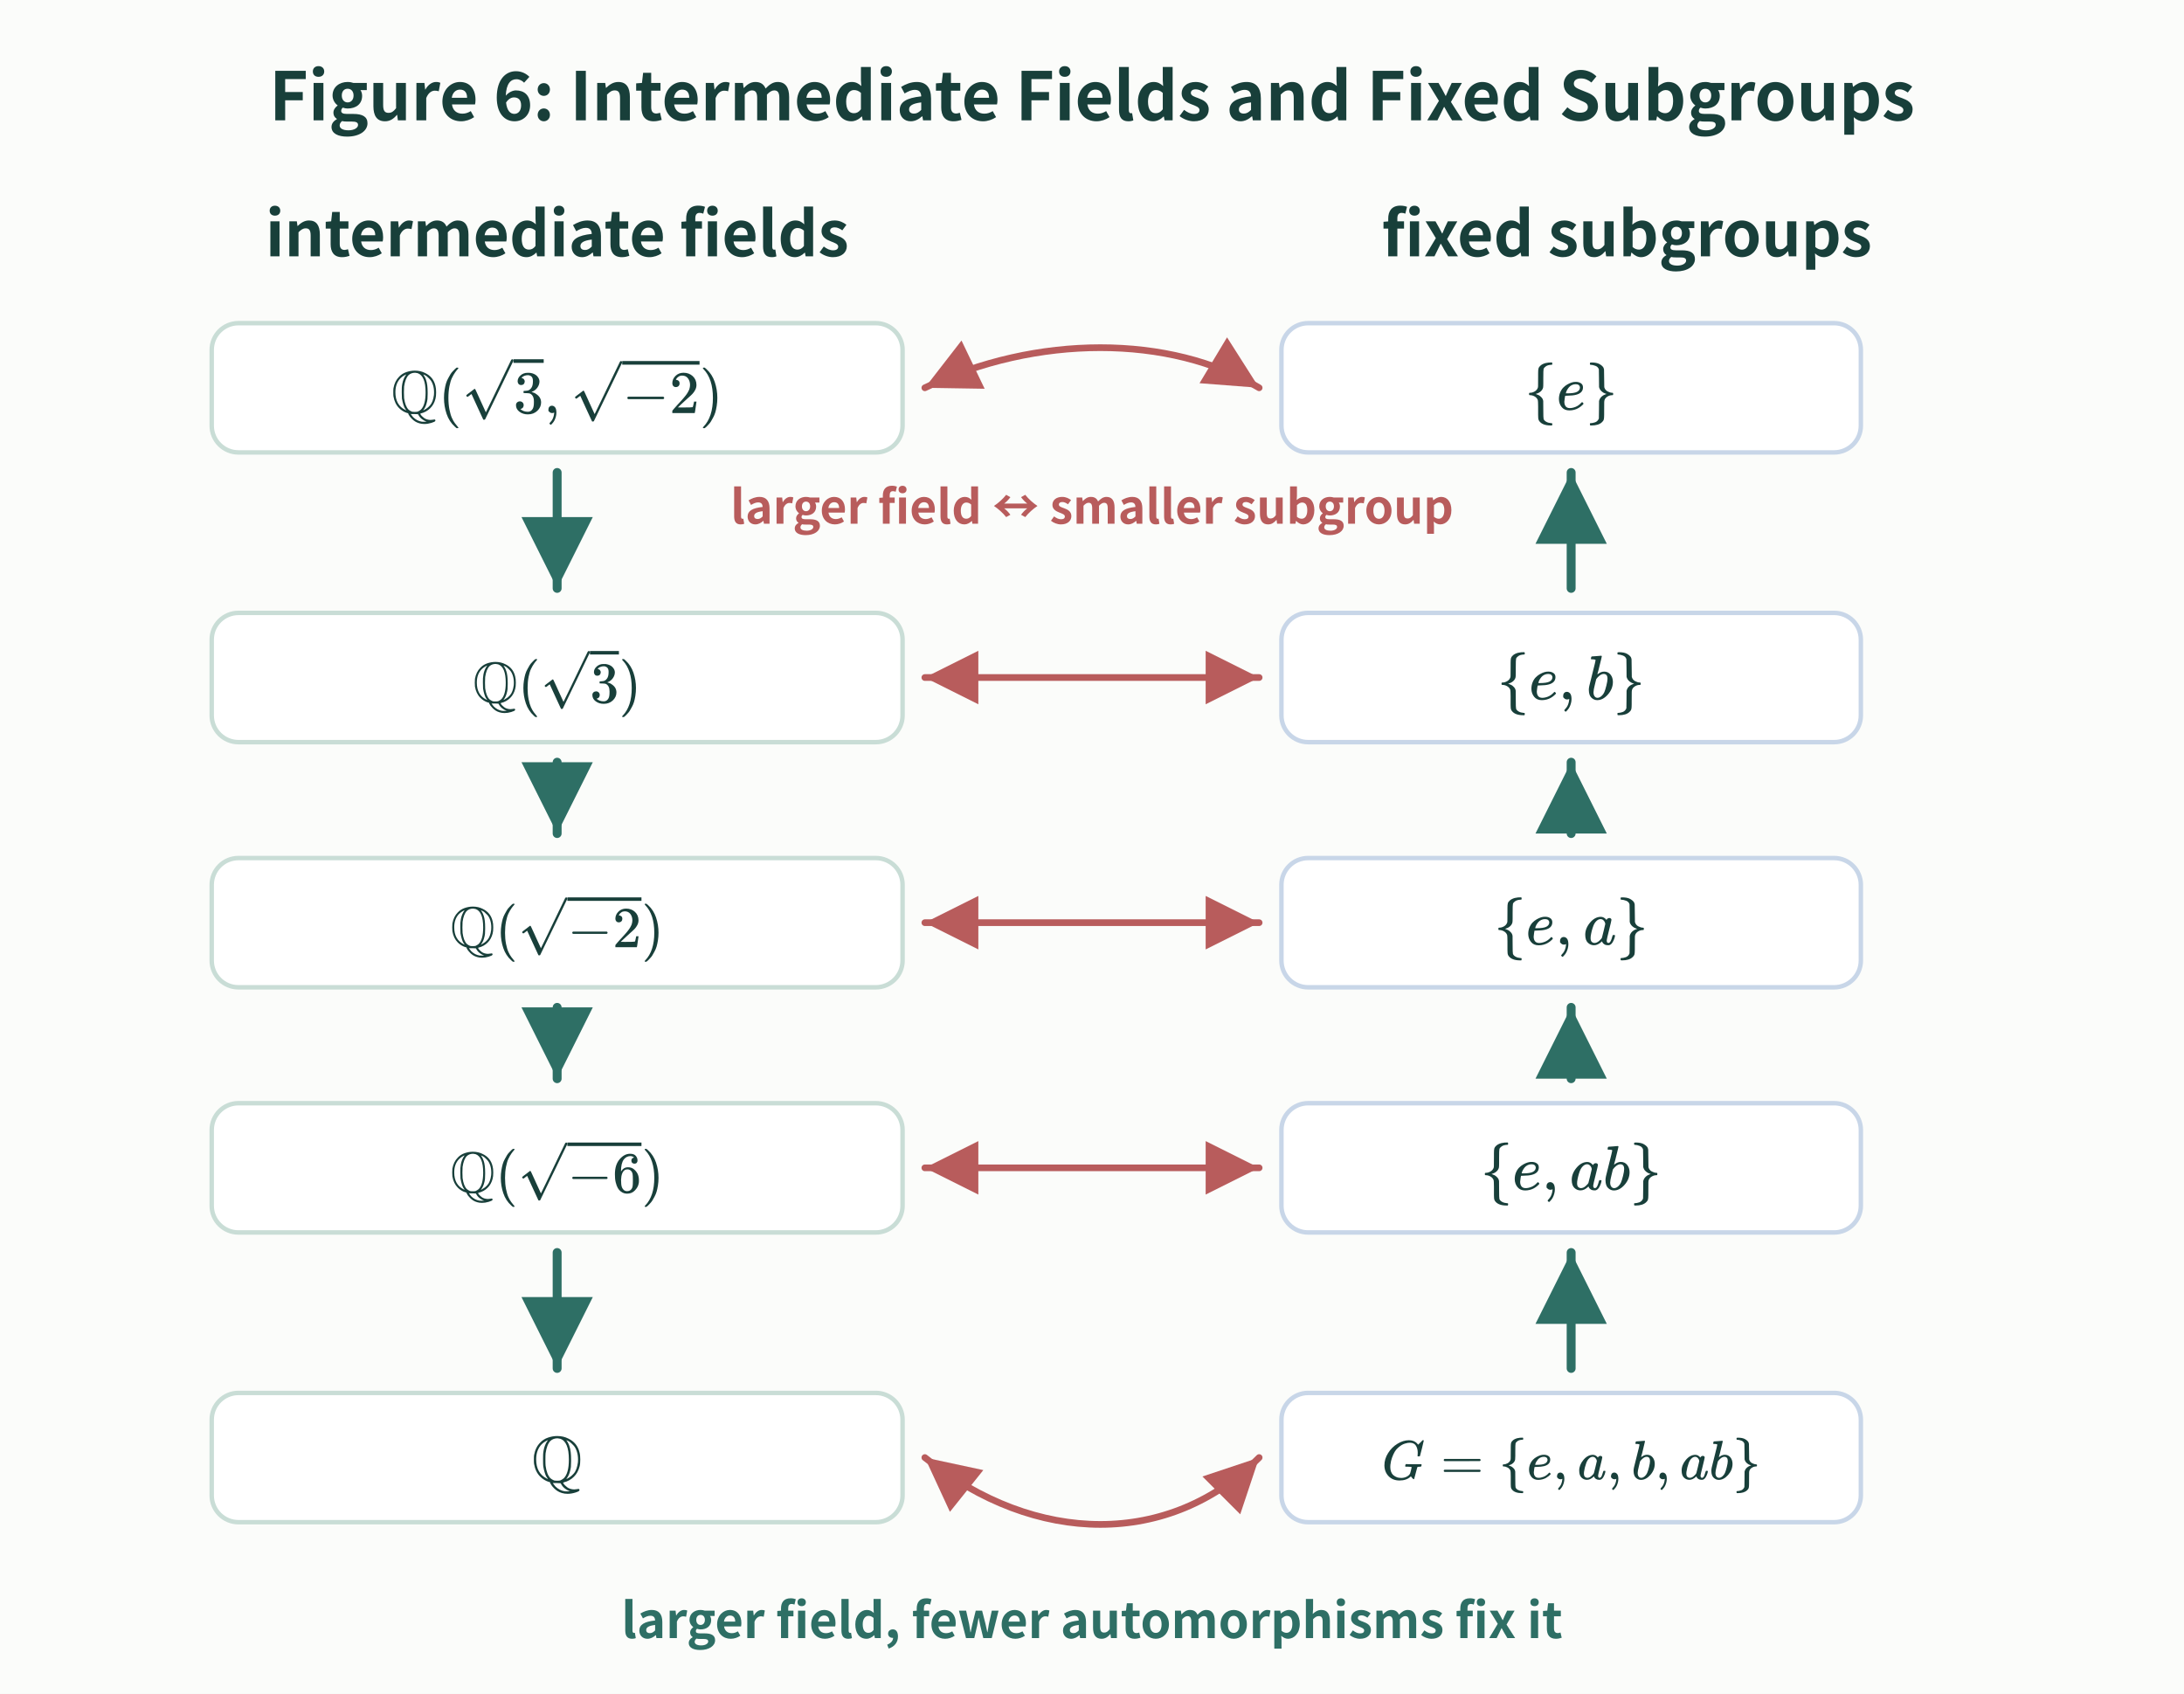
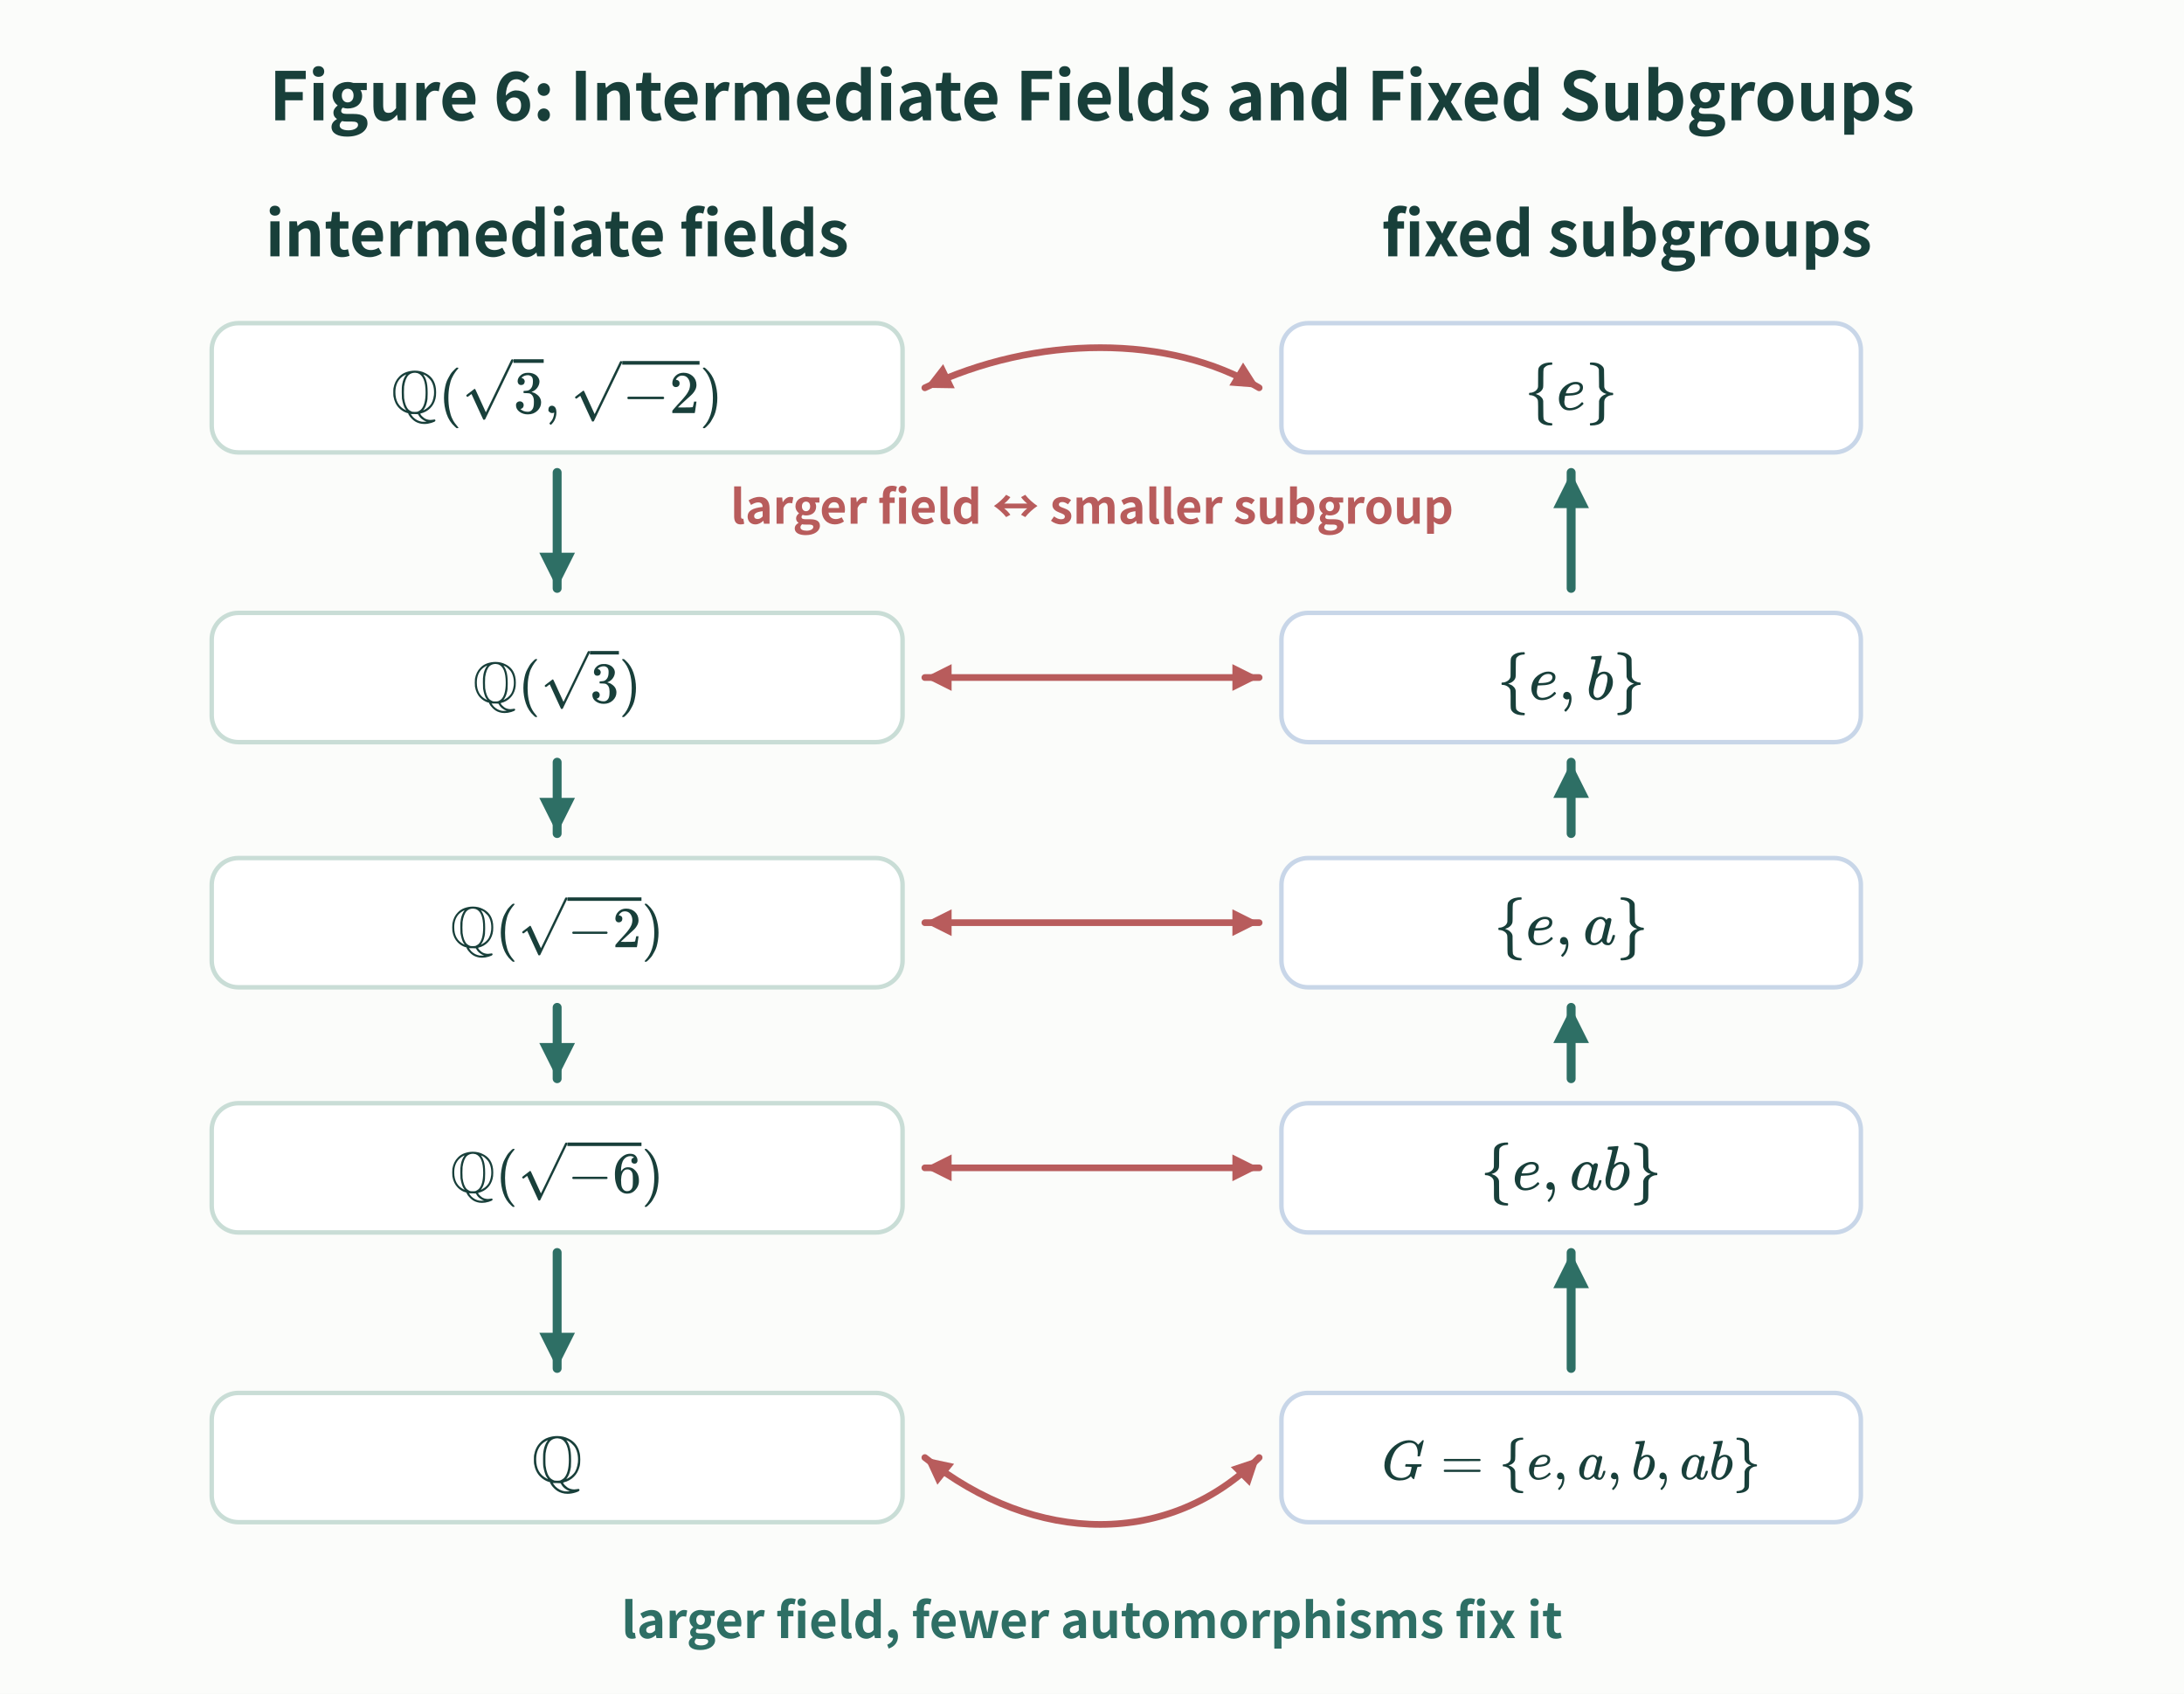
<svg xmlns="http://www.w3.org/2000/svg" width="980" height="760" viewBox="0 0 980 760" role="img" aria-label="Figure 6: Intermediate Fields and Fixed Subgroups">
  <rect width="100%" height="100%" fill="#fbfcfa" />
  <defs>
-     <marker id="arrow" markerWidth="12" markerHeight="12" refX="10" refY="6" orient="auto">
-       <path d="M2,2 L10,6 L2,10 Z" fill="#2e6f65" />
+     <marker id="arrow" markerWidth="6" markerHeight="6" refX="5" refY="3" orient="auto">
+       <path d="M1,1 L5,3 L1,5 Z" fill="#2e6f65" />
    </marker>
-     <marker id="arrowStart" markerWidth="12" markerHeight="12" refX="2" refY="6" orient="auto">
-       <path d="M10,2 L2,6 L10,10 Z" fill="#2e6f65" />
+     <marker id="arrowStart" markerWidth="6" markerHeight="6" refX="1" refY="3" orient="auto">
+       <path d="M5,1 L1,3 L5,5 Z" fill="#2e6f65" />
    </marker>
-     <marker id="arrowRed" markerWidth="12" markerHeight="12" refX="10" refY="6" orient="auto">
-       <path d="M2,2 L10,6 L2,10 Z" fill="#b85c5c" />
+     <marker id="arrowRed" markerWidth="6" markerHeight="6" refX="5" refY="3" orient="auto">
+       <path d="M1,1 L5,3 L1,5 Z" fill="#b85c5c" />
    </marker>
-     <marker id="arrowStartRed" markerWidth="12" markerHeight="12" refX="2" refY="6" orient="auto">
-       <path d="M10,2 L2,6 L10,10 Z" fill="#b85c5c" />
+     <marker id="arrowStartRed" markerWidth="6" markerHeight="6" refX="1" refY="3" orient="auto">
+       <path d="M5,1 L1,3 L5,5 Z" fill="#b85c5c" />
    </marker>
    <filter id="shadow" x="-20%" y="-20%" width="140%" height="140%">
      <feDropShadow dx="0" dy="3" stdDeviation="4" flood-color="#12332f" flood-opacity="0.12" />
    </filter>
  </defs>
  <text x="490.0" y="54" font-family="Microsoft YaHei, Noto Sans CJK SC, Arial, sans-serif" font-size="30" font-weight="700" fill="#183f3a" text-anchor="middle">Figure 6: Intermediate Fields and Fixed Subgroups</text>
  <text x="250" y="115" font-family="Microsoft YaHei, Noto Sans CJK SC, Arial, sans-serif" font-size="28" font-weight="700" fill="#183f3a" text-anchor="middle">intermediate fields</text>
  <text x="730" y="115" font-family="Microsoft YaHei, Noto Sans CJK SC, Arial, sans-serif" font-size="28" font-weight="700" fill="#183f3a" text-anchor="middle">fixed subgroups</text>
  <rect x="95" y="145" width="310" height="58" rx="12" fill="#fff" stroke="#c9ddd6" stroke-width="2" />
  <rect x="95" y="275" width="310" height="58" rx="12" fill="#fff" stroke="#c9ddd6" stroke-width="2" />
  <rect x="95" y="385" width="310" height="58" rx="12" fill="#fff" stroke="#c9ddd6" stroke-width="2" />
  <rect x="95" y="495" width="310" height="58" rx="12" fill="#fff" stroke="#c9ddd6" stroke-width="2" />
  <rect x="95" y="625" width="310" height="58" rx="12" fill="#fff" stroke="#c9ddd6" stroke-width="2" />
  <svg x="175.55" y="159.56" width="148.91" height="32.56" viewBox="0 -949 5484.7 1199" color="#183f3a" overflow="visible">
    <g stroke="currentColor" fill="currentColor" stroke-width="0" transform="scale(1,-1)">
      <g data-mml-node="math">
        <g data-mml-node="TeXAtom" data-mjx-texclass="ORD">
          <g data-mml-node="mi">
            <path data-c="211A" d="M480 -10Q480 -13 486 -24T507 -50T541 -80T588 -104T648 -114Q666 -114 688 -110T714 -106Q724 -106 728 -114T729 -130Q723 -145 663 -163T548 -181Q503 -181 463 -169T395 -139T343 -97T307 -56T284 -19L280 -3L262 1Q188 24 131 81Q57 155 37 275Q34 292 34 342T37 410Q58 528 131 601Q179 652 248 676T388 701Q485 701 562 661Q698 595 731 448Q742 410 742 341T731 235Q707 141 646 81Q616 50 575 27T493 -5L480 -10ZM568 342Q568 613 437 659L395 666Q329 666 286 626Q232 570 213 439Q210 408 210 342T213 246Q231 113 286 57Q309 37 342 23Q357 19 389 19Q420 19 437 23Q469 38 491 57Q568 134 568 342ZM174 341V354Q174 393 175 419T183 484T205 561T246 635L249 639Q246 639 224 627T193 608Q189 606 183 601T169 589T155 577Q69 491 69 344Q69 133 231 52Q247 42 247 46Q247 46 246 48Q231 69 222 85T200 141T177 239Q174 269 174 341ZM708 341Q708 410 689 467T640 556T588 606T546 630Q532 638 531 638Q530 638 531 635Q563 590 577 543Q602 472 602 341V316Q602 264 599 230T580 144T531 48Q529 44 532 45T546 52Q575 68 596 84T642 128T683 200T706 299Q708 327 708 341ZM391 -17H333Q329 -15 326 -15Q324 -15 324 -17Q324 -21 362 -68Q424 -130 506 -143Q518 -144 544 -144Q569 -144 577 -143L589 -141L575 -139Q544 -127 509 -101T453 -37L442 -19L391 -17Z" />
          </g>
        </g>
        <g data-mml-node="mo" transform="translate(778,0)">
          <path data-c="28" d="M94 250Q94 319 104 381T127 488T164 576T202 643T244 695T277 729T302 750H315H319Q333 750 333 741Q333 738 316 720T275 667T226 581T184 443T167 250T184 58T225 -81T274 -167T316 -220T333 -241Q333 -250 318 -250H315H302L274 -226Q180 -141 137 -14T94 250Z" />
        </g>
        <g data-mml-node="msqrt" transform="translate(1167,0)">
          <g transform="translate(853,0)">
            <g data-mml-node="mn">
              <path data-c="33" d="M127 463Q100 463 85 480T69 524Q69 579 117 622T233 665Q268 665 277 664Q351 652 390 611T430 522Q430 470 396 421T302 350L299 348Q299 347 308 345T337 336T375 315Q457 262 457 175Q457 96 395 37T238 -22Q158 -22 100 21T42 130Q42 158 60 175T105 193Q133 193 151 175T169 130Q169 119 166 110T159 94T148 82T136 74T126 70T118 67L114 66Q165 21 238 21Q293 21 321 74Q338 107 338 175V195Q338 290 274 322Q259 328 213 329L171 330L168 332Q166 335 166 348Q166 366 174 366Q202 366 232 371Q266 376 294 413T322 525V533Q322 590 287 612Q265 626 240 626Q208 626 181 615T143 592T132 580H135Q138 579 143 578T153 573T165 566T175 555T183 540T186 520Q186 498 172 481T127 463Z" />
            </g>
          </g>
          <g data-mml-node="mo" transform="translate(0,89)">
            <path data-c="221A" d="M95 178Q89 178 81 186T72 200T103 230T169 280T207 309Q209 311 212 311H213Q219 311 227 294T281 177Q300 134 312 108L397 -77Q398 -77 501 136T707 565T814 786Q820 800 834 800Q841 800 846 794T853 782V776L620 293L385 -193Q381 -200 366 -200Q357 -200 354 -197Q352 -195 256 15L160 225L144 214Q129 202 113 190T95 178Z" />
          </g>
          <rect width="500" height="60" x="853" y="829" />
        </g>
        <g data-mml-node="mo" transform="translate(2520,0)">
          <path data-c="2C" d="M78 35T78 60T94 103T137 121Q165 121 187 96T210 8Q210 -27 201 -60T180 -117T154 -158T130 -185T117 -194Q113 -194 104 -185T95 -172Q95 -168 106 -156T131 -126T157 -76T173 -3V9L172 8Q170 7 167 6T161 3T152 1T140 0Q113 0 96 17Z" />
        </g>
        <g data-mml-node="msqrt" transform="translate(2964.7,0)">
          <g transform="translate(853,0)">
            <g data-mml-node="mo">
              <path data-c="2212" d="M84 237T84 250T98 270H679Q694 262 694 250T679 230H98Q84 237 84 250Z" />
            </g>
            <g data-mml-node="mn" transform="translate(778,0)">
              <path data-c="32" d="M109 429Q82 429 66 447T50 491Q50 562 103 614T235 666Q326 666 387 610T449 465Q449 422 429 383T381 315T301 241Q265 210 201 149L142 93L218 92Q375 92 385 97Q392 99 409 186V189H449V186Q448 183 436 95T421 3V0H50V19V31Q50 38 56 46T86 81Q115 113 136 137Q145 147 170 174T204 211T233 244T261 278T284 308T305 340T320 369T333 401T340 431T343 464Q343 527 309 573T212 619Q179 619 154 602T119 569T109 550Q109 549 114 549Q132 549 151 535T170 489Q170 464 154 447T109 429Z" />
            </g>
          </g>
          <g data-mml-node="mo" transform="translate(0,59.5)">
            <path data-c="221A" d="M95 178Q89 178 81 186T72 200T103 230T169 280T207 309Q209 311 212 311H213Q219 311 227 294T281 177Q300 134 312 108L397 -77Q398 -77 501 136T707 565T814 786Q820 800 834 800Q841 800 846 794T853 782V776L620 293L385 -193Q381 -200 366 -200Q357 -200 354 -197Q352 -195 256 15L160 225L144 214Q129 202 113 190T95 178Z" />
          </g>
          <rect width="1278" height="60" x="853" y="799.5" />
        </g>
        <g data-mml-node="mo" transform="translate(5095.7,0)">
          <path data-c="29" d="M60 749L64 750Q69 750 74 750H86L114 726Q208 641 251 514T294 250Q294 182 284 119T261 12T224 -76T186 -143T145 -194T113 -227T90 -246Q87 -249 86 -250H74Q66 -250 63 -250T58 -247T55 -238Q56 -237 66 -225Q221 -64 221 250T66 725Q56 737 55 738Q55 746 60 749Z" />
        </g>
      </g>
    </g>
  </svg>
  <svg x="212.16" y="290.54" width="75.68" height="31.20" viewBox="0 -949 2909 1199" color="#183f3a" overflow="visible">
    <g stroke="currentColor" fill="currentColor" stroke-width="0" transform="scale(1,-1)">
      <g data-mml-node="math">
        <g data-mml-node="TeXAtom" data-mjx-texclass="ORD">
          <g data-mml-node="mi">
            <path data-c="211A" d="M480 -10Q480 -13 486 -24T507 -50T541 -80T588 -104T648 -114Q666 -114 688 -110T714 -106Q724 -106 728 -114T729 -130Q723 -145 663 -163T548 -181Q503 -181 463 -169T395 -139T343 -97T307 -56T284 -19L280 -3L262 1Q188 24 131 81Q57 155 37 275Q34 292 34 342T37 410Q58 528 131 601Q179 652 248 676T388 701Q485 701 562 661Q698 595 731 448Q742 410 742 341T731 235Q707 141 646 81Q616 50 575 27T493 -5L480 -10ZM568 342Q568 613 437 659L395 666Q329 666 286 626Q232 570 213 439Q210 408 210 342T213 246Q231 113 286 57Q309 37 342 23Q357 19 389 19Q420 19 437 23Q469 38 491 57Q568 134 568 342ZM174 341V354Q174 393 175 419T183 484T205 561T246 635L249 639Q246 639 224 627T193 608Q189 606 183 601T169 589T155 577Q69 491 69 344Q69 133 231 52Q247 42 247 46Q247 46 246 48Q231 69 222 85T200 141T177 239Q174 269 174 341ZM708 341Q708 410 689 467T640 556T588 606T546 630Q532 638 531 638Q530 638 531 635Q563 590 577 543Q602 472 602 341V316Q602 264 599 230T580 144T531 48Q529 44 532 45T546 52Q575 68 596 84T642 128T683 200T706 299Q708 327 708 341ZM391 -17H333Q329 -15 326 -15Q324 -15 324 -17Q324 -21 362 -68Q424 -130 506 -143Q518 -144 544 -144Q569 -144 577 -143L589 -141L575 -139Q544 -127 509 -101T453 -37L442 -19L391 -17Z" />
          </g>
        </g>
        <g data-mml-node="mo" transform="translate(778,0)">
          <path data-c="28" d="M94 250Q94 319 104 381T127 488T164 576T202 643T244 695T277 729T302 750H315H319Q333 750 333 741Q333 738 316 720T275 667T226 581T184 443T167 250T184 58T225 -81T274 -167T316 -220T333 -241Q333 -250 318 -250H315H302L274 -226Q180 -141 137 -14T94 250Z" />
        </g>
        <g data-mml-node="msqrt" transform="translate(1167,0)">
          <g transform="translate(853,0)">
            <g data-mml-node="mn">
              <path data-c="33" d="M127 463Q100 463 85 480T69 524Q69 579 117 622T233 665Q268 665 277 664Q351 652 390 611T430 522Q430 470 396 421T302 350L299 348Q299 347 308 345T337 336T375 315Q457 262 457 175Q457 96 395 37T238 -22Q158 -22 100 21T42 130Q42 158 60 175T105 193Q133 193 151 175T169 130Q169 119 166 110T159 94T148 82T136 74T126 70T118 67L114 66Q165 21 238 21Q293 21 321 74Q338 107 338 175V195Q338 290 274 322Q259 328 213 329L171 330L168 332Q166 335 166 348Q166 366 174 366Q202 366 232 371Q266 376 294 413T322 525V533Q322 590 287 612Q265 626 240 626Q208 626 181 615T143 592T132 580H135Q138 579 143 578T153 573T165 566T175 555T183 540T186 520Q186 498 172 481T127 463Z" />
            </g>
          </g>
          <g data-mml-node="mo" transform="translate(0,89)">
            <path data-c="221A" d="M95 178Q89 178 81 186T72 200T103 230T169 280T207 309Q209 311 212 311H213Q219 311 227 294T281 177Q300 134 312 108L397 -77Q398 -77 501 136T707 565T814 786Q820 800 834 800Q841 800 846 794T853 782V776L620 293L385 -193Q381 -200 366 -200Q357 -200 354 -197Q352 -195 256 15L160 225L144 214Q129 202 113 190T95 178Z" />
          </g>
          <rect width="500" height="60" x="853" y="829" />
        </g>
        <g data-mml-node="mo" transform="translate(2520,0)">
          <path data-c="29" d="M60 749L64 750Q69 750 74 750H86L114 726Q208 641 251 514T294 250Q294 182 284 119T261 12T224 -76T186 -143T145 -194T113 -227T90 -246Q87 -249 86 -250H74Q66 -250 63 -250T58 -247T55 -238Q56 -237 66 -225Q221 -64 221 250T66 725Q56 737 55 738Q55 746 60 749Z" />
        </g>
      </g>
    </g>
  </svg>
  <svg x="202.03" y="401.09" width="95.93" height="30.43" viewBox="0 -919.5 3687 1169.5" color="#183f3a" overflow="visible">
    <g stroke="currentColor" fill="currentColor" stroke-width="0" transform="scale(1,-1)">
      <g data-mml-node="math">
        <g data-mml-node="TeXAtom" data-mjx-texclass="ORD">
          <g data-mml-node="mi">
            <path data-c="211A" d="M480 -10Q480 -13 486 -24T507 -50T541 -80T588 -104T648 -114Q666 -114 688 -110T714 -106Q724 -106 728 -114T729 -130Q723 -145 663 -163T548 -181Q503 -181 463 -169T395 -139T343 -97T307 -56T284 -19L280 -3L262 1Q188 24 131 81Q57 155 37 275Q34 292 34 342T37 410Q58 528 131 601Q179 652 248 676T388 701Q485 701 562 661Q698 595 731 448Q742 410 742 341T731 235Q707 141 646 81Q616 50 575 27T493 -5L480 -10ZM568 342Q568 613 437 659L395 666Q329 666 286 626Q232 570 213 439Q210 408 210 342T213 246Q231 113 286 57Q309 37 342 23Q357 19 389 19Q420 19 437 23Q469 38 491 57Q568 134 568 342ZM174 341V354Q174 393 175 419T183 484T205 561T246 635L249 639Q246 639 224 627T193 608Q189 606 183 601T169 589T155 577Q69 491 69 344Q69 133 231 52Q247 42 247 46Q247 46 246 48Q231 69 222 85T200 141T177 239Q174 269 174 341ZM708 341Q708 410 689 467T640 556T588 606T546 630Q532 638 531 638Q530 638 531 635Q563 590 577 543Q602 472 602 341V316Q602 264 599 230T580 144T531 48Q529 44 532 45T546 52Q575 68 596 84T642 128T683 200T706 299Q708 327 708 341ZM391 -17H333Q329 -15 326 -15Q324 -15 324 -17Q324 -21 362 -68Q424 -130 506 -143Q518 -144 544 -144Q569 -144 577 -143L589 -141L575 -139Q544 -127 509 -101T453 -37L442 -19L391 -17Z" />
          </g>
        </g>
        <g data-mml-node="mo" transform="translate(778,0)">
          <path data-c="28" d="M94 250Q94 319 104 381T127 488T164 576T202 643T244 695T277 729T302 750H315H319Q333 750 333 741Q333 738 316 720T275 667T226 581T184 443T167 250T184 58T225 -81T274 -167T316 -220T333 -241Q333 -250 318 -250H315H302L274 -226Q180 -141 137 -14T94 250Z" />
        </g>
        <g data-mml-node="msqrt" transform="translate(1167,0)">
          <g transform="translate(853,0)">
            <g data-mml-node="mo">
              <path data-c="2212" d="M84 237T84 250T98 270H679Q694 262 694 250T679 230H98Q84 237 84 250Z" />
            </g>
            <g data-mml-node="mn" transform="translate(778,0)">
              <path data-c="32" d="M109 429Q82 429 66 447T50 491Q50 562 103 614T235 666Q326 666 387 610T449 465Q449 422 429 383T381 315T301 241Q265 210 201 149L142 93L218 92Q375 92 385 97Q392 99 409 186V189H449V186Q448 183 436 95T421 3V0H50V19V31Q50 38 56 46T86 81Q115 113 136 137Q145 147 170 174T204 211T233 244T261 278T284 308T305 340T320 369T333 401T340 431T343 464Q343 527 309 573T212 619Q179 619 154 602T119 569T109 550Q109 549 114 549Q132 549 151 535T170 489Q170 464 154 447T109 429Z" />
            </g>
          </g>
          <g data-mml-node="mo" transform="translate(0,59.5)">
            <path data-c="221A" d="M95 178Q89 178 81 186T72 200T103 230T169 280T207 309Q209 311 212 311H213Q219 311 227 294T281 177Q300 134 312 108L397 -77Q398 -77 501 136T707 565T814 786Q820 800 834 800Q841 800 846 794T853 782V776L620 293L385 -193Q381 -200 366 -200Q357 -200 354 -197Q352 -195 256 15L160 225L144 214Q129 202 113 190T95 178Z" />
          </g>
          <rect width="1278" height="60" x="853" y="799.5" />
        </g>
        <g data-mml-node="mo" transform="translate(3298,0)">
          <path data-c="29" d="M60 749L64 750Q69 750 74 750H86L114 726Q208 641 251 514T294 250Q294 182 284 119T261 12T224 -76T186 -143T145 -194T113 -227T90 -246Q87 -249 86 -250H74Q66 -250 63 -250T58 -247T55 -238Q56 -237 66 -225Q221 -64 221 250T66 725Q56 737 55 738Q55 746 60 749Z" />
        </g>
      </g>
    </g>
  </svg>
  <svg x="202.03" y="511.09" width="95.93" height="30.43" viewBox="0 -919.5 3687 1169.5" color="#183f3a" overflow="visible">
    <g stroke="currentColor" fill="currentColor" stroke-width="0" transform="scale(1,-1)">
      <g data-mml-node="math">
        <g data-mml-node="TeXAtom" data-mjx-texclass="ORD">
          <g data-mml-node="mi">
            <path data-c="211A" d="M480 -10Q480 -13 486 -24T507 -50T541 -80T588 -104T648 -114Q666 -114 688 -110T714 -106Q724 -106 728 -114T729 -130Q723 -145 663 -163T548 -181Q503 -181 463 -169T395 -139T343 -97T307 -56T284 -19L280 -3L262 1Q188 24 131 81Q57 155 37 275Q34 292 34 342T37 410Q58 528 131 601Q179 652 248 676T388 701Q485 701 562 661Q698 595 731 448Q742 410 742 341T731 235Q707 141 646 81Q616 50 575 27T493 -5L480 -10ZM568 342Q568 613 437 659L395 666Q329 666 286 626Q232 570 213 439Q210 408 210 342T213 246Q231 113 286 57Q309 37 342 23Q357 19 389 19Q420 19 437 23Q469 38 491 57Q568 134 568 342ZM174 341V354Q174 393 175 419T183 484T205 561T246 635L249 639Q246 639 224 627T193 608Q189 606 183 601T169 589T155 577Q69 491 69 344Q69 133 231 52Q247 42 247 46Q247 46 246 48Q231 69 222 85T200 141T177 239Q174 269 174 341ZM708 341Q708 410 689 467T640 556T588 606T546 630Q532 638 531 638Q530 638 531 635Q563 590 577 543Q602 472 602 341V316Q602 264 599 230T580 144T531 48Q529 44 532 45T546 52Q575 68 596 84T642 128T683 200T706 299Q708 327 708 341ZM391 -17H333Q329 -15 326 -15Q324 -15 324 -17Q324 -21 362 -68Q424 -130 506 -143Q518 -144 544 -144Q569 -144 577 -143L589 -141L575 -139Q544 -127 509 -101T453 -37L442 -19L391 -17Z" />
          </g>
        </g>
        <g data-mml-node="mo" transform="translate(778,0)">
          <path data-c="28" d="M94 250Q94 319 104 381T127 488T164 576T202 643T244 695T277 729T302 750H315H319Q333 750 333 741Q333 738 316 720T275 667T226 581T184 443T167 250T184 58T225 -81T274 -167T316 -220T333 -241Q333 -250 318 -250H315H302L274 -226Q180 -141 137 -14T94 250Z" />
        </g>
        <g data-mml-node="msqrt" transform="translate(1167,0)">
          <g transform="translate(853,0)">
            <g data-mml-node="mo">
              <path data-c="2212" d="M84 237T84 250T98 270H679Q694 262 694 250T679 230H98Q84 237 84 250Z" />
            </g>
            <g data-mml-node="mn" transform="translate(778,0)">
              <path data-c="36" d="M42 313Q42 476 123 571T303 666Q372 666 402 630T432 550Q432 525 418 510T379 495Q356 495 341 509T326 548Q326 592 373 601Q351 623 311 626Q240 626 194 566Q147 500 147 364L148 360Q153 366 156 373Q197 433 263 433H267Q313 433 348 414Q372 400 396 374T435 317Q456 268 456 210V192Q456 169 451 149Q440 90 387 34T253 -22Q225 -22 199 -14T143 16T92 75T56 172T42 313ZM257 397Q227 397 205 380T171 335T154 278T148 216Q148 133 160 97T198 39Q222 21 251 21Q302 21 329 59Q342 77 347 104T352 209Q352 289 347 316T329 361Q302 397 257 397Z" />
            </g>
          </g>
          <g data-mml-node="mo" transform="translate(0,59.5)">
            <path data-c="221A" d="M95 178Q89 178 81 186T72 200T103 230T169 280T207 309Q209 311 212 311H213Q219 311 227 294T281 177Q300 134 312 108L397 -77Q398 -77 501 136T707 565T814 786Q820 800 834 800Q841 800 846 794T853 782V776L620 293L385 -193Q381 -200 366 -200Q357 -200 354 -197Q352 -195 256 15L160 225L144 214Q129 202 113 190T95 178Z" />
          </g>
          <rect width="1278" height="60" x="853" y="799.5" />
        </g>
        <g data-mml-node="mo" transform="translate(3298,0)">
          <path data-c="29" d="M60 749L64 750Q69 750 74 750H86L114 726Q208 641 251 514T294 250Q294 182 284 119T261 12T224 -76T186 -143T145 -194T113 -227T90 -246Q87 -249 86 -250H74Q66 -250 63 -250T58 -247T55 -238Q56 -237 66 -225Q221 -64 221 250T66 725Q56 737 55 738Q55 746 60 749Z" />
        </g>
      </g>
    </g>
  </svg>
  <svg x="238.56" y="644.33" width="22.88" height="25.94" viewBox="0 -701 778 882" color="#183f3a" overflow="visible">
    <g stroke="currentColor" fill="currentColor" stroke-width="0" transform="scale(1,-1)">
      <g data-mml-node="math">
        <g data-mml-node="TeXAtom" data-mjx-texclass="ORD">
          <g data-mml-node="mi">
            <path data-c="211A" d="M480 -10Q480 -13 486 -24T507 -50T541 -80T588 -104T648 -114Q666 -114 688 -110T714 -106Q724 -106 728 -114T729 -130Q723 -145 663 -163T548 -181Q503 -181 463 -169T395 -139T343 -97T307 -56T284 -19L280 -3L262 1Q188 24 131 81Q57 155 37 275Q34 292 34 342T37 410Q58 528 131 601Q179 652 248 676T388 701Q485 701 562 661Q698 595 731 448Q742 410 742 341T731 235Q707 141 646 81Q616 50 575 27T493 -5L480 -10ZM568 342Q568 613 437 659L395 666Q329 666 286 626Q232 570 213 439Q210 408 210 342T213 246Q231 113 286 57Q309 37 342 23Q357 19 389 19Q420 19 437 23Q469 38 491 57Q568 134 568 342ZM174 341V354Q174 393 175 419T183 484T205 561T246 635L249 639Q246 639 224 627T193 608Q189 606 183 601T169 589T155 577Q69 491 69 344Q69 133 231 52Q247 42 247 46Q247 46 246 48Q231 69 222 85T200 141T177 239Q174 269 174 341ZM708 341Q708 410 689 467T640 556T588 606T546 630Q532 638 531 638Q530 638 531 635Q563 590 577 543Q602 472 602 341V316Q602 264 599 230T580 144T531 48Q529 44 532 45T546 52Q575 68 596 84T642 128T683 200T706 299Q708 327 708 341ZM391 -17H333Q329 -15 326 -15Q324 -15 324 -17Q324 -21 362 -68Q424 -130 506 -143Q518 -144 544 -144Q569 -144 577 -143L589 -141L575 -139Q544 -127 509 -101T453 -37L442 -19L391 -17Z" />
          </g>
        </g>
      </g>
    </g>
  </svg>
  <rect x="575" y="145" width="260" height="58" rx="12" fill="#fff" stroke="#c8d6e8" stroke-width="2" />
  <rect x="575" y="275" width="260" height="58" rx="12" fill="#fff" stroke="#c8d6e8" stroke-width="2" />
  <rect x="575" y="385" width="260" height="58" rx="12" fill="#fff" stroke="#c8d6e8" stroke-width="2" />
  <rect x="575" y="495" width="260" height="58" rx="12" fill="#fff" stroke="#c8d6e8" stroke-width="2" />
  <rect x="575" y="625" width="260" height="58" rx="12" fill="#fff" stroke="#c8d6e8" stroke-width="2" />
  <svg x="684.27" y="162.64" width="41.46" height="28.27" viewBox="0 -750 1466 1000" color="#183f3a" overflow="visible">
    <g stroke="currentColor" fill="currentColor" stroke-width="0" transform="scale(1,-1)">
      <g data-mml-node="math">
        <g data-mml-node="mo">
          <path data-c="7B" d="M434 -231Q434 -244 428 -250H410Q281 -250 230 -184Q225 -177 222 -172T217 -161T213 -148T211 -133T210 -111T209 -84T209 -47T209 0Q209 21 209 53Q208 142 204 153Q203 154 203 155Q189 191 153 211T82 231Q71 231 68 234T65 250T68 266T82 269Q116 269 152 289T203 345Q208 356 208 377T209 529V579Q209 634 215 656T244 698Q270 724 324 740Q361 748 377 749Q379 749 390 749T408 750H428Q434 744 434 732Q434 719 431 716Q429 713 415 713Q362 710 332 689T296 647Q291 634 291 499V417Q291 370 288 353T271 314Q240 271 184 255L170 250L184 245Q202 239 220 230T262 196T290 137Q291 131 291 1Q291 -134 296 -147Q306 -174 339 -192T415 -213Q429 -213 431 -216Q434 -219 434 -231Z" />
        </g>
        <g data-mml-node="mi" transform="translate(500,0)">
          <path data-c="1D452" d="M39 168Q39 225 58 272T107 350T174 402T244 433T307 442H310Q355 442 388 420T421 355Q421 265 310 237Q261 224 176 223Q139 223 138 221Q138 219 132 186T125 128Q125 81 146 54T209 26T302 45T394 111Q403 121 406 121Q410 121 419 112T429 98T420 82T390 55T344 24T281 -1T205 -11Q126 -11 83 42T39 168ZM373 353Q367 405 305 405Q272 405 244 391T199 357T170 316T154 280T149 261Q149 260 169 260Q282 260 327 284T373 353Z" />
        </g>
        <g data-mml-node="mo" transform="translate(966,0)">
          <path data-c="7D" d="M65 731Q65 745 68 747T88 750Q171 750 216 725T279 670Q288 649 289 635T291 501Q292 362 293 357Q306 312 345 291T417 269Q428 269 431 266T434 250T431 234T417 231Q380 231 345 210T298 157Q293 143 292 121T291 -28V-79Q291 -134 285 -156T256 -198Q202 -250 89 -250Q71 -250 68 -247T65 -230Q65 -224 65 -223T66 -218T69 -214T77 -213Q91 -213 108 -210T146 -200T183 -177T207 -139Q208 -134 209 3L210 139Q223 196 280 230Q315 247 330 250Q305 257 280 270Q225 304 212 352L210 362L209 498Q208 635 207 640Q195 680 154 696T77 713Q68 713 67 716T65 731Z" />
        </g>
      </g>
    </g>
  </svg>
  <svg x="671.92" y="292.64" width="66.16" height="28.27" viewBox="0 -750 2339.7 1000" color="#183f3a" overflow="visible">
    <g stroke="currentColor" fill="currentColor" stroke-width="0" transform="scale(1,-1)">
      <g data-mml-node="math">
        <g data-mml-node="mo">
          <path data-c="7B" d="M434 -231Q434 -244 428 -250H410Q281 -250 230 -184Q225 -177 222 -172T217 -161T213 -148T211 -133T210 -111T209 -84T209 -47T209 0Q209 21 209 53Q208 142 204 153Q203 154 203 155Q189 191 153 211T82 231Q71 231 68 234T65 250T68 266T82 269Q116 269 152 289T203 345Q208 356 208 377T209 529V579Q209 634 215 656T244 698Q270 724 324 740Q361 748 377 749Q379 749 390 749T408 750H428Q434 744 434 732Q434 719 431 716Q429 713 415 713Q362 710 332 689T296 647Q291 634 291 499V417Q291 370 288 353T271 314Q240 271 184 255L170 250L184 245Q202 239 220 230T262 196T290 137Q291 131 291 1Q291 -134 296 -147Q306 -174 339 -192T415 -213Q429 -213 431 -216Q434 -219 434 -231Z" />
        </g>
        <g data-mml-node="mi" transform="translate(500,0)">
          <path data-c="1D452" d="M39 168Q39 225 58 272T107 350T174 402T244 433T307 442H310Q355 442 388 420T421 355Q421 265 310 237Q261 224 176 223Q139 223 138 221Q138 219 132 186T125 128Q125 81 146 54T209 26T302 45T394 111Q403 121 406 121Q410 121 419 112T429 98T420 82T390 55T344 24T281 -1T205 -11Q126 -11 83 42T39 168ZM373 353Q367 405 305 405Q272 405 244 391T199 357T170 316T154 280T149 261Q149 260 169 260Q282 260 327 284T373 353Z" />
        </g>
        <g data-mml-node="mo" transform="translate(966,0)">
          <path data-c="2C" d="M78 35T78 60T94 103T137 121Q165 121 187 96T210 8Q210 -27 201 -60T180 -117T154 -158T130 -185T117 -194Q113 -194 104 -185T95 -172Q95 -168 106 -156T131 -126T157 -76T173 -3V9L172 8Q170 7 167 6T161 3T152 1T140 0Q113 0 96 17Z" />
        </g>
        <g data-mml-node="mi" transform="translate(1410.7,0)">
          <path data-c="1D44F" d="M73 647Q73 657 77 670T89 683Q90 683 161 688T234 694Q246 694 246 685T212 542Q204 508 195 472T180 418L176 399Q176 396 182 402Q231 442 283 442Q345 442 383 396T422 280Q422 169 343 79T173 -11Q123 -11 82 27T40 150V159Q40 180 48 217T97 414Q147 611 147 623T109 637Q104 637 101 637H96Q86 637 83 637T76 640T73 647ZM336 325V331Q336 405 275 405Q258 405 240 397T207 376T181 352T163 330L157 322L136 236Q114 150 114 114Q114 66 138 42Q154 26 178 26Q211 26 245 58Q270 81 285 114T318 219Q336 291 336 325Z" />
        </g>
        <g data-mml-node="mo" transform="translate(1839.7,0)">
          <path data-c="7D" d="M65 731Q65 745 68 747T88 750Q171 750 216 725T279 670Q288 649 289 635T291 501Q292 362 293 357Q306 312 345 291T417 269Q428 269 431 266T434 250T431 234T417 231Q380 231 345 210T298 157Q293 143 292 121T291 -28V-79Q291 -134 285 -156T256 -198Q202 -250 89 -250Q71 -250 68 -247T65 -230Q65 -224 65 -223T66 -218T69 -214T77 -213Q91 -213 108 -210T146 -200T183 -177T207 -139Q208 -134 209 3L210 139Q223 196 280 230Q315 247 330 250Q305 257 280 270Q225 304 212 352L210 362L209 498Q208 635 207 640Q195 680 154 696T77 713Q68 713 67 716T65 731Z" />
        </g>
      </g>
    </g>
  </svg>
  <svg x="670.50" y="402.64" width="69.00" height="28.27" viewBox="0 -750 2439.7 1000" color="#183f3a" overflow="visible">
    <g stroke="currentColor" fill="currentColor" stroke-width="0" transform="scale(1,-1)">
      <g data-mml-node="math">
        <g data-mml-node="mo">
          <path data-c="7B" d="M434 -231Q434 -244 428 -250H410Q281 -250 230 -184Q225 -177 222 -172T217 -161T213 -148T211 -133T210 -111T209 -84T209 -47T209 0Q209 21 209 53Q208 142 204 153Q203 154 203 155Q189 191 153 211T82 231Q71 231 68 234T65 250T68 266T82 269Q116 269 152 289T203 345Q208 356 208 377T209 529V579Q209 634 215 656T244 698Q270 724 324 740Q361 748 377 749Q379 749 390 749T408 750H428Q434 744 434 732Q434 719 431 716Q429 713 415 713Q362 710 332 689T296 647Q291 634 291 499V417Q291 370 288 353T271 314Q240 271 184 255L170 250L184 245Q202 239 220 230T262 196T290 137Q291 131 291 1Q291 -134 296 -147Q306 -174 339 -192T415 -213Q429 -213 431 -216Q434 -219 434 -231Z" />
        </g>
        <g data-mml-node="mi" transform="translate(500,0)">
          <path data-c="1D452" d="M39 168Q39 225 58 272T107 350T174 402T244 433T307 442H310Q355 442 388 420T421 355Q421 265 310 237Q261 224 176 223Q139 223 138 221Q138 219 132 186T125 128Q125 81 146 54T209 26T302 45T394 111Q403 121 406 121Q410 121 419 112T429 98T420 82T390 55T344 24T281 -1T205 -11Q126 -11 83 42T39 168ZM373 353Q367 405 305 405Q272 405 244 391T199 357T170 316T154 280T149 261Q149 260 169 260Q282 260 327 284T373 353Z" />
        </g>
        <g data-mml-node="mo" transform="translate(966,0)">
          <path data-c="2C" d="M78 35T78 60T94 103T137 121Q165 121 187 96T210 8Q210 -27 201 -60T180 -117T154 -158T130 -185T117 -194Q113 -194 104 -185T95 -172Q95 -168 106 -156T131 -126T157 -76T173 -3V9L172 8Q170 7 167 6T161 3T152 1T140 0Q113 0 96 17Z" />
        </g>
        <g data-mml-node="mi" transform="translate(1410.7,0)">
          <path data-c="1D44E" d="M33 157Q33 258 109 349T280 441Q331 441 370 392Q386 422 416 422Q429 422 439 414T449 394Q449 381 412 234T374 68Q374 43 381 35T402 26Q411 27 422 35Q443 55 463 131Q469 151 473 152Q475 153 483 153H487Q506 153 506 144Q506 138 501 117T481 63T449 13Q436 0 417 -8Q409 -10 393 -10Q359 -10 336 5T306 36L300 51Q299 52 296 50Q294 48 292 46Q233 -10 172 -10Q117 -10 75 30T33 157ZM351 328Q351 334 346 350T323 385T277 405Q242 405 210 374T160 293Q131 214 119 129Q119 126 119 118T118 106Q118 61 136 44T179 26Q217 26 254 59T298 110Q300 114 325 217T351 328Z" />
        </g>
        <g data-mml-node="mo" transform="translate(1939.7,0)">
          <path data-c="7D" d="M65 731Q65 745 68 747T88 750Q171 750 216 725T279 670Q288 649 289 635T291 501Q292 362 293 357Q306 312 345 291T417 269Q428 269 431 266T434 250T431 234T417 231Q380 231 345 210T298 157Q293 143 292 121T291 -28V-79Q291 -134 285 -156T256 -198Q202 -250 89 -250Q71 -250 68 -247T65 -230Q65 -224 65 -223T66 -218T69 -214T77 -213Q91 -213 108 -210T146 -200T183 -177T207 -139Q208 -134 209 3L210 139Q223 196 280 230Q315 247 330 250Q305 257 280 270Q225 304 212 352L210 362L209 498Q208 635 207 640Q195 680 154 696T77 713Q68 713 67 716T65 731Z" />
        </g>
      </g>
    </g>
  </svg>
  <svg x="664.44" y="512.64" width="81.12" height="28.27" viewBox="0 -750 2868.7 1000" color="#183f3a" overflow="visible">
    <g stroke="currentColor" fill="currentColor" stroke-width="0" transform="scale(1,-1)">
      <g data-mml-node="math">
        <g data-mml-node="mo">
          <path data-c="7B" d="M434 -231Q434 -244 428 -250H410Q281 -250 230 -184Q225 -177 222 -172T217 -161T213 -148T211 -133T210 -111T209 -84T209 -47T209 0Q209 21 209 53Q208 142 204 153Q203 154 203 155Q189 191 153 211T82 231Q71 231 68 234T65 250T68 266T82 269Q116 269 152 289T203 345Q208 356 208 377T209 529V579Q209 634 215 656T244 698Q270 724 324 740Q361 748 377 749Q379 749 390 749T408 750H428Q434 744 434 732Q434 719 431 716Q429 713 415 713Q362 710 332 689T296 647Q291 634 291 499V417Q291 370 288 353T271 314Q240 271 184 255L170 250L184 245Q202 239 220 230T262 196T290 137Q291 131 291 1Q291 -134 296 -147Q306 -174 339 -192T415 -213Q429 -213 431 -216Q434 -219 434 -231Z" />
        </g>
        <g data-mml-node="mi" transform="translate(500,0)">
          <path data-c="1D452" d="M39 168Q39 225 58 272T107 350T174 402T244 433T307 442H310Q355 442 388 420T421 355Q421 265 310 237Q261 224 176 223Q139 223 138 221Q138 219 132 186T125 128Q125 81 146 54T209 26T302 45T394 111Q403 121 406 121Q410 121 419 112T429 98T420 82T390 55T344 24T281 -1T205 -11Q126 -11 83 42T39 168ZM373 353Q367 405 305 405Q272 405 244 391T199 357T170 316T154 280T149 261Q149 260 169 260Q282 260 327 284T373 353Z" />
        </g>
        <g data-mml-node="mo" transform="translate(966,0)">
          <path data-c="2C" d="M78 35T78 60T94 103T137 121Q165 121 187 96T210 8Q210 -27 201 -60T180 -117T154 -158T130 -185T117 -194Q113 -194 104 -185T95 -172Q95 -168 106 -156T131 -126T157 -76T173 -3V9L172 8Q170 7 167 6T161 3T152 1T140 0Q113 0 96 17Z" />
        </g>
        <g data-mml-node="mi" transform="translate(1410.7,0)">
          <path data-c="1D44E" d="M33 157Q33 258 109 349T280 441Q331 441 370 392Q386 422 416 422Q429 422 439 414T449 394Q449 381 412 234T374 68Q374 43 381 35T402 26Q411 27 422 35Q443 55 463 131Q469 151 473 152Q475 153 483 153H487Q506 153 506 144Q506 138 501 117T481 63T449 13Q436 0 417 -8Q409 -10 393 -10Q359 -10 336 5T306 36L300 51Q299 52 296 50Q294 48 292 46Q233 -10 172 -10Q117 -10 75 30T33 157ZM351 328Q351 334 346 350T323 385T277 405Q242 405 210 374T160 293Q131 214 119 129Q119 126 119 118T118 106Q118 61 136 44T179 26Q217 26 254 59T298 110Q300 114 325 217T351 328Z" />
        </g>
        <g data-mml-node="mi" transform="translate(1939.7,0)">
          <path data-c="1D44F" d="M73 647Q73 657 77 670T89 683Q90 683 161 688T234 694Q246 694 246 685T212 542Q204 508 195 472T180 418L176 399Q176 396 182 402Q231 442 283 442Q345 442 383 396T422 280Q422 169 343 79T173 -11Q123 -11 82 27T40 150V159Q40 180 48 217T97 414Q147 611 147 623T109 637Q104 637 101 637H96Q86 637 83 637T76 640T73 647ZM336 325V331Q336 405 275 405Q258 405 240 397T207 376T181 352T163 330L157 322L136 236Q114 150 114 114Q114 66 138 42Q154 26 178 26Q211 26 245 58Q270 81 285 114T318 219Q336 291 336 325Z" />
        </g>
        <g data-mml-node="mo" transform="translate(2368.7,0)">
          <path data-c="7D" d="M65 731Q65 745 68 747T88 750Q171 750 216 725T279 670Q288 649 289 635T291 501Q292 362 293 357Q306 312 345 291T417 269Q428 269 431 266T434 250T431 234T417 231Q380 231 345 210T298 157Q293 143 292 121T291 -28V-79Q291 -134 285 -156T256 -198Q202 -250 89 -250Q71 -250 68 -247T65 -230Q65 -224 65 -223T66 -218T69 -214T77 -213Q91 -213 108 -210T146 -200T183 -177T207 -139Q208 -134 209 3L210 139Q223 196 280 230Q315 247 330 250Q305 257 280 270Q225 304 212 352L210 362L209 498Q208 635 207 640Q195 680 154 696T77 713Q68 713 67 716T65 731Z" />
        </g>
      </g>
    </g>
  </svg>
  <svg x="619.94" y="645.08" width="170.12" height="24.88" viewBox="0 -750 6835.6 1000" color="#183f3a" overflow="visible">
    <g stroke="currentColor" fill="currentColor" stroke-width="0" transform="scale(1,-1)">
      <g data-mml-node="math">
        <g data-mml-node="mi">
          <path data-c="1D43A" d="M50 252Q50 367 117 473T286 641T490 704Q580 704 633 653Q642 643 648 636T656 626L657 623Q660 623 684 649Q691 655 699 663T715 679T725 690L740 705H746Q760 705 760 698Q760 694 728 561Q692 422 692 421Q690 416 687 415T669 413H653Q647 419 647 422Q647 423 648 429T650 449T651 481Q651 552 619 605T510 659Q492 659 471 656T418 643T357 615T294 567T236 496T189 394T158 260Q156 242 156 221Q156 173 170 136T206 79T256 45T308 28T353 24Q407 24 452 47T514 106Q517 114 529 161T541 214Q541 222 528 224T468 227H431Q425 233 425 235T427 254Q431 267 437 273H454Q494 271 594 271Q634 271 659 271T695 272T707 272Q721 272 721 263Q721 261 719 249Q714 230 709 228Q706 227 694 227Q674 227 653 224Q646 221 643 215T629 164Q620 131 614 108Q589 6 586 3Q584 1 581 1Q571 1 553 21T530 52Q530 53 528 52T522 47Q448 -22 322 -22Q201 -22 126 55T50 252Z" />
        </g>
        <g data-mml-node="mo" transform="translate(1063.8,0)">
          <path data-c="3D" d="M56 347Q56 360 70 367H707Q722 359 722 347Q722 336 708 328L390 327H72Q56 332 56 347ZM56 153Q56 168 72 173H708Q722 163 722 153Q722 140 707 133H70Q56 140 56 153Z" />
        </g>
        <g data-mml-node="mo" transform="translate(2119.6,0)">
          <path data-c="7B" d="M434 -231Q434 -244 428 -250H410Q281 -250 230 -184Q225 -177 222 -172T217 -161T213 -148T211 -133T210 -111T209 -84T209 -47T209 0Q209 21 209 53Q208 142 204 153Q203 154 203 155Q189 191 153 211T82 231Q71 231 68 234T65 250T68 266T82 269Q116 269 152 289T203 345Q208 356 208 377T209 529V579Q209 634 215 656T244 698Q270 724 324 740Q361 748 377 749Q379 749 390 749T408 750H428Q434 744 434 732Q434 719 431 716Q429 713 415 713Q362 710 332 689T296 647Q291 634 291 499V417Q291 370 288 353T271 314Q240 271 184 255L170 250L184 245Q202 239 220 230T262 196T290 137Q291 131 291 1Q291 -134 296 -147Q306 -174 339 -192T415 -213Q429 -213 431 -216Q434 -219 434 -231Z" />
        </g>
        <g data-mml-node="mi" transform="translate(2619.6,0)">
          <path data-c="1D452" d="M39 168Q39 225 58 272T107 350T174 402T244 433T307 442H310Q355 442 388 420T421 355Q421 265 310 237Q261 224 176 223Q139 223 138 221Q138 219 132 186T125 128Q125 81 146 54T209 26T302 45T394 111Q403 121 406 121Q410 121 419 112T429 98T420 82T390 55T344 24T281 -1T205 -11Q126 -11 83 42T39 168ZM373 353Q367 405 305 405Q272 405 244 391T199 357T170 316T154 280T149 261Q149 260 169 260Q282 260 327 284T373 353Z" />
        </g>
        <g data-mml-node="mo" transform="translate(3085.6,0)">
          <path data-c="2C" d="M78 35T78 60T94 103T137 121Q165 121 187 96T210 8Q210 -27 201 -60T180 -117T154 -158T130 -185T117 -194Q113 -194 104 -185T95 -172Q95 -168 106 -156T131 -126T157 -76T173 -3V9L172 8Q170 7 167 6T161 3T152 1T140 0Q113 0 96 17Z" />
        </g>
        <g data-mml-node="mi" transform="translate(3530.2,0)">
          <path data-c="1D44E" d="M33 157Q33 258 109 349T280 441Q331 441 370 392Q386 422 416 422Q429 422 439 414T449 394Q449 381 412 234T374 68Q374 43 381 35T402 26Q411 27 422 35Q443 55 463 131Q469 151 473 152Q475 153 483 153H487Q506 153 506 144Q506 138 501 117T481 63T449 13Q436 0 417 -8Q409 -10 393 -10Q359 -10 336 5T306 36L300 51Q299 52 296 50Q294 48 292 46Q233 -10 172 -10Q117 -10 75 30T33 157ZM351 328Q351 334 346 350T323 385T277 405Q242 405 210 374T160 293Q131 214 119 129Q119 126 119 118T118 106Q118 61 136 44T179 26Q217 26 254 59T298 110Q300 114 325 217T351 328Z" />
        </g>
        <g data-mml-node="mo" transform="translate(4059.2,0)">
          <path data-c="2C" d="M78 35T78 60T94 103T137 121Q165 121 187 96T210 8Q210 -27 201 -60T180 -117T154 -158T130 -185T117 -194Q113 -194 104 -185T95 -172Q95 -168 106 -156T131 -126T157 -76T173 -3V9L172 8Q170 7 167 6T161 3T152 1T140 0Q113 0 96 17Z" />
        </g>
        <g data-mml-node="mi" transform="translate(4503.9,0)">
          <path data-c="1D44F" d="M73 647Q73 657 77 670T89 683Q90 683 161 688T234 694Q246 694 246 685T212 542Q204 508 195 472T180 418L176 399Q176 396 182 402Q231 442 283 442Q345 442 383 396T422 280Q422 169 343 79T173 -11Q123 -11 82 27T40 150V159Q40 180 48 217T97 414Q147 611 147 623T109 637Q104 637 101 637H96Q86 637 83 637T76 640T73 647ZM336 325V331Q336 405 275 405Q258 405 240 397T207 376T181 352T163 330L157 322L136 236Q114 150 114 114Q114 66 138 42Q154 26 178 26Q211 26 245 58Q270 81 285 114T318 219Q336 291 336 325Z" />
        </g>
        <g data-mml-node="mo" transform="translate(4932.9,0)">
          <path data-c="2C" d="M78 35T78 60T94 103T137 121Q165 121 187 96T210 8Q210 -27 201 -60T180 -117T154 -158T130 -185T117 -194Q113 -194 104 -185T95 -172Q95 -168 106 -156T131 -126T157 -76T173 -3V9L172 8Q170 7 167 6T161 3T152 1T140 0Q113 0 96 17Z" />
        </g>
        <g data-mml-node="mi" transform="translate(5377.6,0)">
          <path data-c="1D44E" d="M33 157Q33 258 109 349T280 441Q331 441 370 392Q386 422 416 422Q429 422 439 414T449 394Q449 381 412 234T374 68Q374 43 381 35T402 26Q411 27 422 35Q443 55 463 131Q469 151 473 152Q475 153 483 153H487Q506 153 506 144Q506 138 501 117T481 63T449 13Q436 0 417 -8Q409 -10 393 -10Q359 -10 336 5T306 36L300 51Q299 52 296 50Q294 48 292 46Q233 -10 172 -10Q117 -10 75 30T33 157ZM351 328Q351 334 346 350T323 385T277 405Q242 405 210 374T160 293Q131 214 119 129Q119 126 119 118T118 106Q118 61 136 44T179 26Q217 26 254 59T298 110Q300 114 325 217T351 328Z" />
        </g>
        <g data-mml-node="mi" transform="translate(5906.6,0)">
          <path data-c="1D44F" d="M73 647Q73 657 77 670T89 683Q90 683 161 688T234 694Q246 694 246 685T212 542Q204 508 195 472T180 418L176 399Q176 396 182 402Q231 442 283 442Q345 442 383 396T422 280Q422 169 343 79T173 -11Q123 -11 82 27T40 150V159Q40 180 48 217T97 414Q147 611 147 623T109 637Q104 637 101 637H96Q86 637 83 637T76 640T73 647ZM336 325V331Q336 405 275 405Q258 405 240 397T207 376T181 352T163 330L157 322L136 236Q114 150 114 114Q114 66 138 42Q154 26 178 26Q211 26 245 58Q270 81 285 114T318 219Q336 291 336 325Z" />
        </g>
        <g data-mml-node="mo" transform="translate(6335.6,0)">
          <path data-c="7D" d="M65 731Q65 745 68 747T88 750Q171 750 216 725T279 670Q288 649 289 635T291 501Q292 362 293 357Q306 312 345 291T417 269Q428 269 431 266T434 250T431 234T417 231Q380 231 345 210T298 157Q293 143 292 121T291 -28V-79Q291 -134 285 -156T256 -198Q202 -250 89 -250Q71 -250 68 -247T65 -230Q65 -224 65 -223T66 -218T69 -214T77 -213Q91 -213 108 -210T146 -200T183 -177T207 -139Q208 -134 209 3L210 139Q223 196 280 230Q315 247 330 250Q305 257 280 270Q225 304 212 352L210 362L209 498Q208 635 207 640Q195 680 154 696T77 713Q68 713 67 716T65 731Z" />
        </g>
      </g>
    </g>
  </svg>
  <line x1="250" y1="212" x2="250" y2="264" stroke="#2e6f65" stroke-width="4" stroke-linecap="round" marker-end="url(#arrow)" />
  <line x1="250" y1="342" x2="250" y2="374" stroke="#2e6f65" stroke-width="4" stroke-linecap="round" marker-end="url(#arrow)" />
  <line x1="250" y1="452" x2="250" y2="484" stroke="#2e6f65" stroke-width="4" stroke-linecap="round" marker-end="url(#arrow)" />
  <line x1="250" y1="562" x2="250" y2="614" stroke="#2e6f65" stroke-width="4" stroke-linecap="round" marker-end="url(#arrow)" />
  <line x1="705" y1="264" x2="705" y2="212" stroke="#2e6f65" stroke-width="4" stroke-linecap="round" marker-end="url(#arrow)" />
  <line x1="705" y1="374" x2="705" y2="342" stroke="#2e6f65" stroke-width="4" stroke-linecap="round" marker-end="url(#arrow)" />
  <line x1="705" y1="484" x2="705" y2="452" stroke="#2e6f65" stroke-width="4" stroke-linecap="round" marker-end="url(#arrow)" />
  <line x1="705" y1="614" x2="705" y2="562" stroke="#2e6f65" stroke-width="4" stroke-linecap="round" marker-end="url(#arrow)" />
  <path d="M415 174 C465 150, 525 150, 565 174" fill="none" stroke="#b85c5c" stroke-width="3" stroke-linecap="round" stroke-linejoin="round" marker-start="url(#arrowStartRed)" marker-end="url(#arrowRed)" />
  <path d="M415 304 C465 304, 525 304, 565 304" fill="none" stroke="#b85c5c" stroke-width="3" stroke-linecap="round" stroke-linejoin="round" marker-start="url(#arrowStartRed)" marker-end="url(#arrowRed)" />
  <path d="M415 414 C465 414, 525 414, 565 414" fill="none" stroke="#b85c5c" stroke-width="3" stroke-linecap="round" stroke-linejoin="round" marker-start="url(#arrowStartRed)" marker-end="url(#arrowRed)" />
  <path d="M415 524 C465 524, 525 524, 565 524" fill="none" stroke="#b85c5c" stroke-width="3" stroke-linecap="round" stroke-linejoin="round" marker-start="url(#arrowStartRed)" marker-end="url(#arrowRed)" />
  <path d="M415 654 C465 694, 525 694, 565 654" fill="none" stroke="#b85c5c" stroke-width="3" stroke-linecap="round" stroke-linejoin="round" marker-start="url(#arrowStartRed)" marker-end="url(#arrowRed)" />
  <text x="490" y="235" font-family="Microsoft YaHei, Noto Sans CJK SC, Arial, sans-serif" font-size="21" font-weight="700" fill="#b85c5c" text-anchor="middle">larger field ↔ smaller subgroup</text>
  <text x="490" y="735" font-family="Microsoft YaHei, Noto Sans CJK SC, Arial, sans-serif" font-size="22" font-weight="700" fill="#2e6f65" text-anchor="middle">larger field, fewer automorphisms fix it</text>
</svg>
